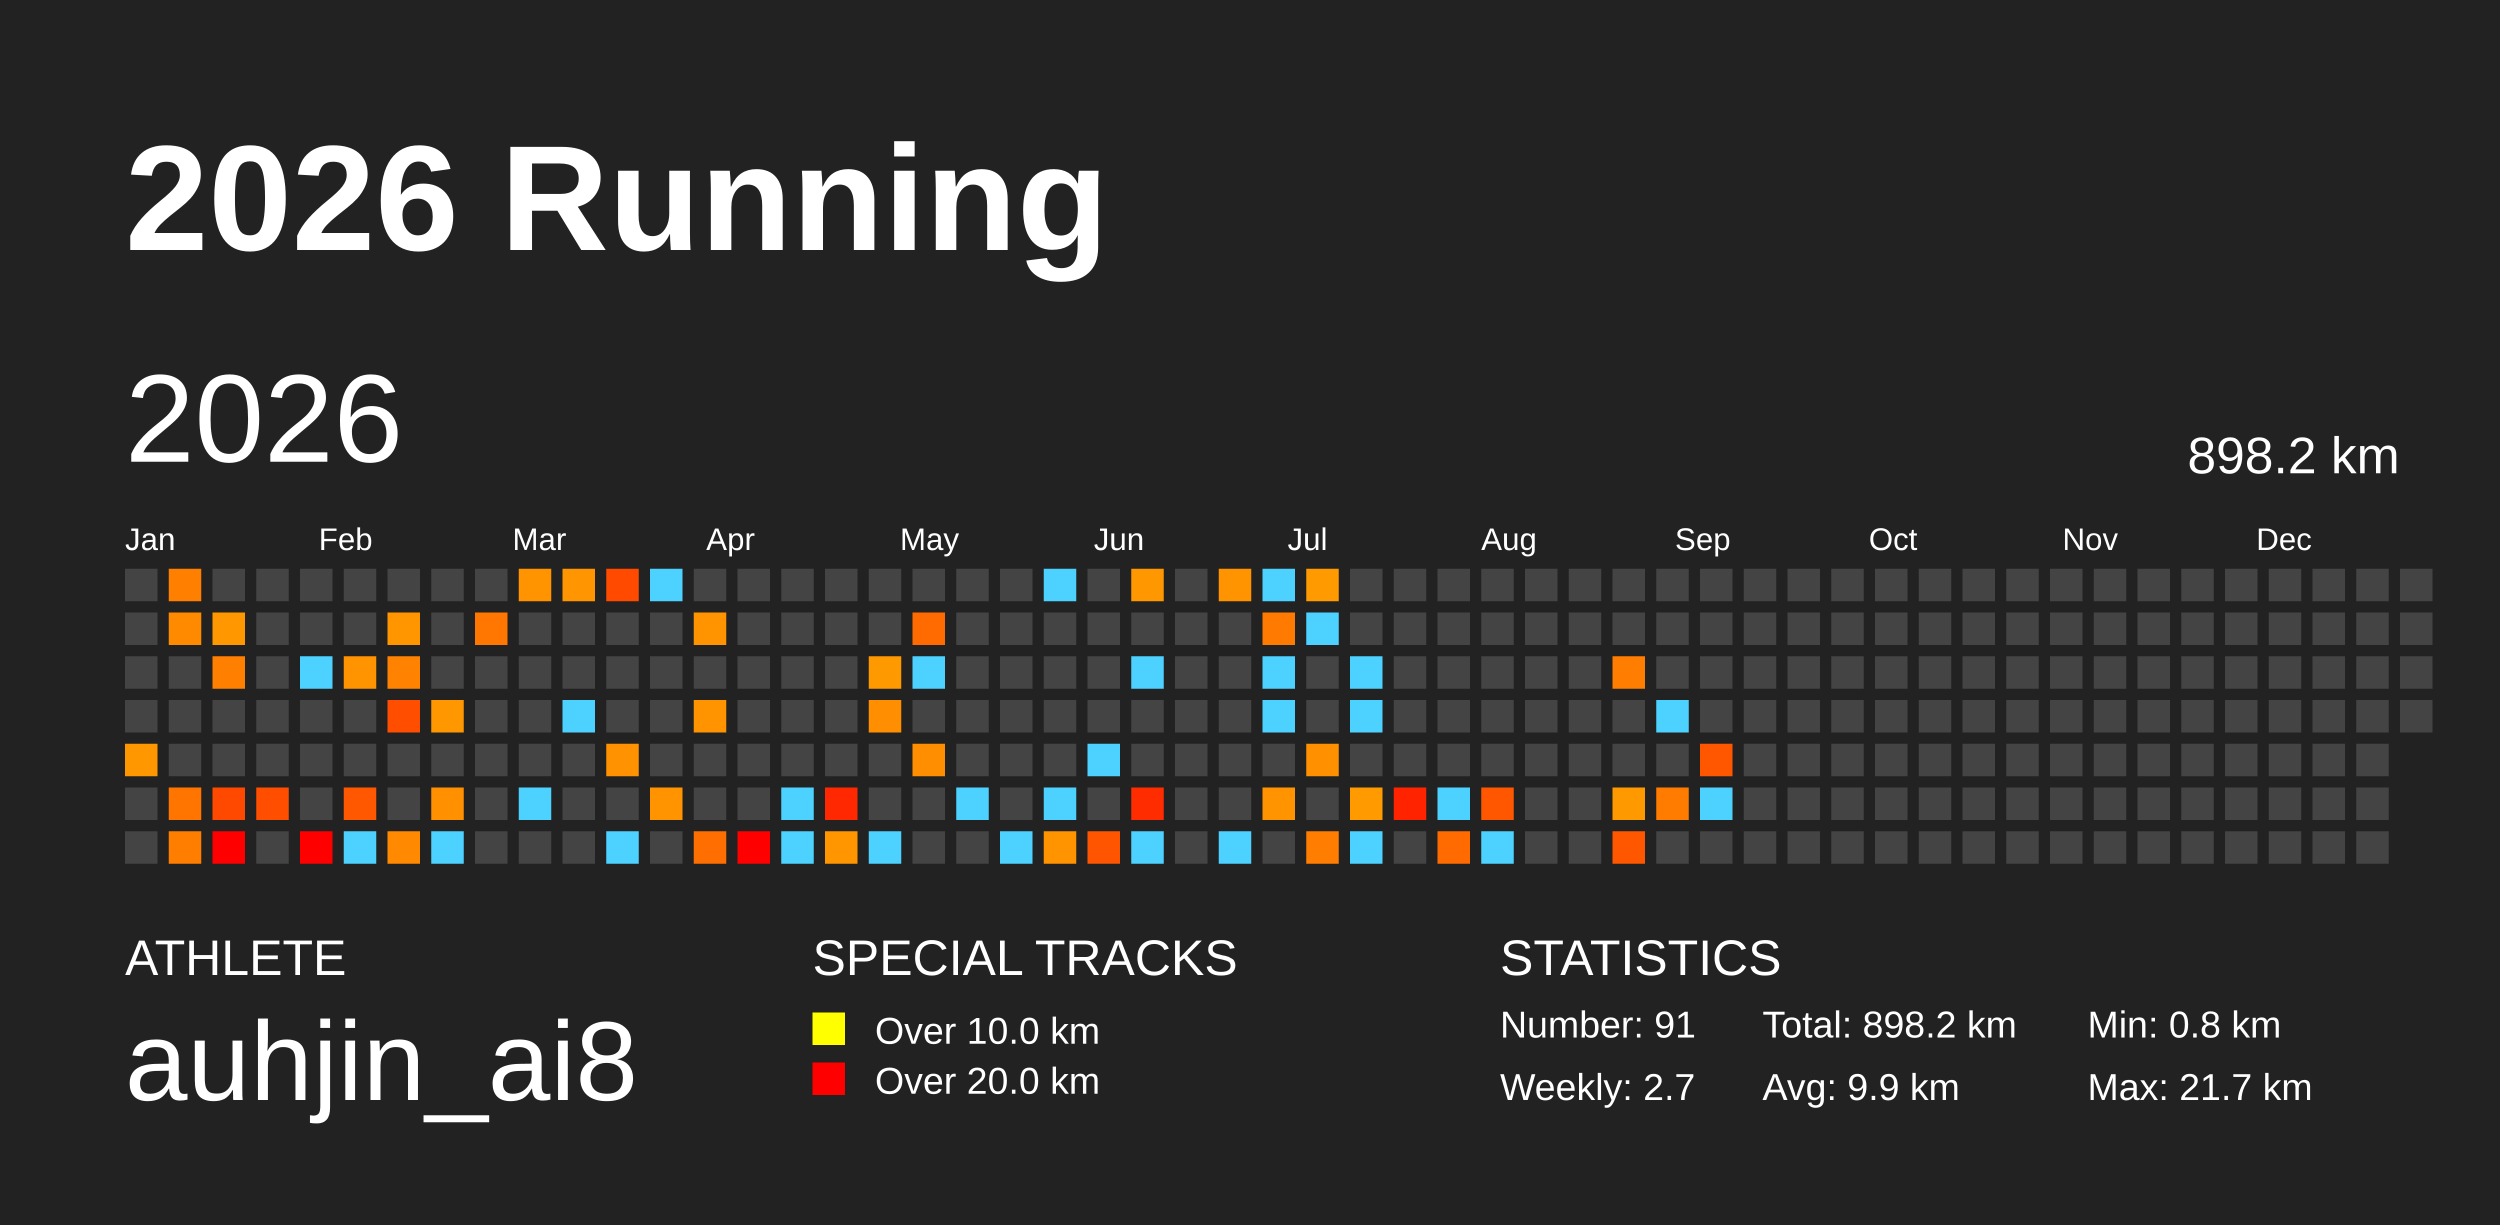
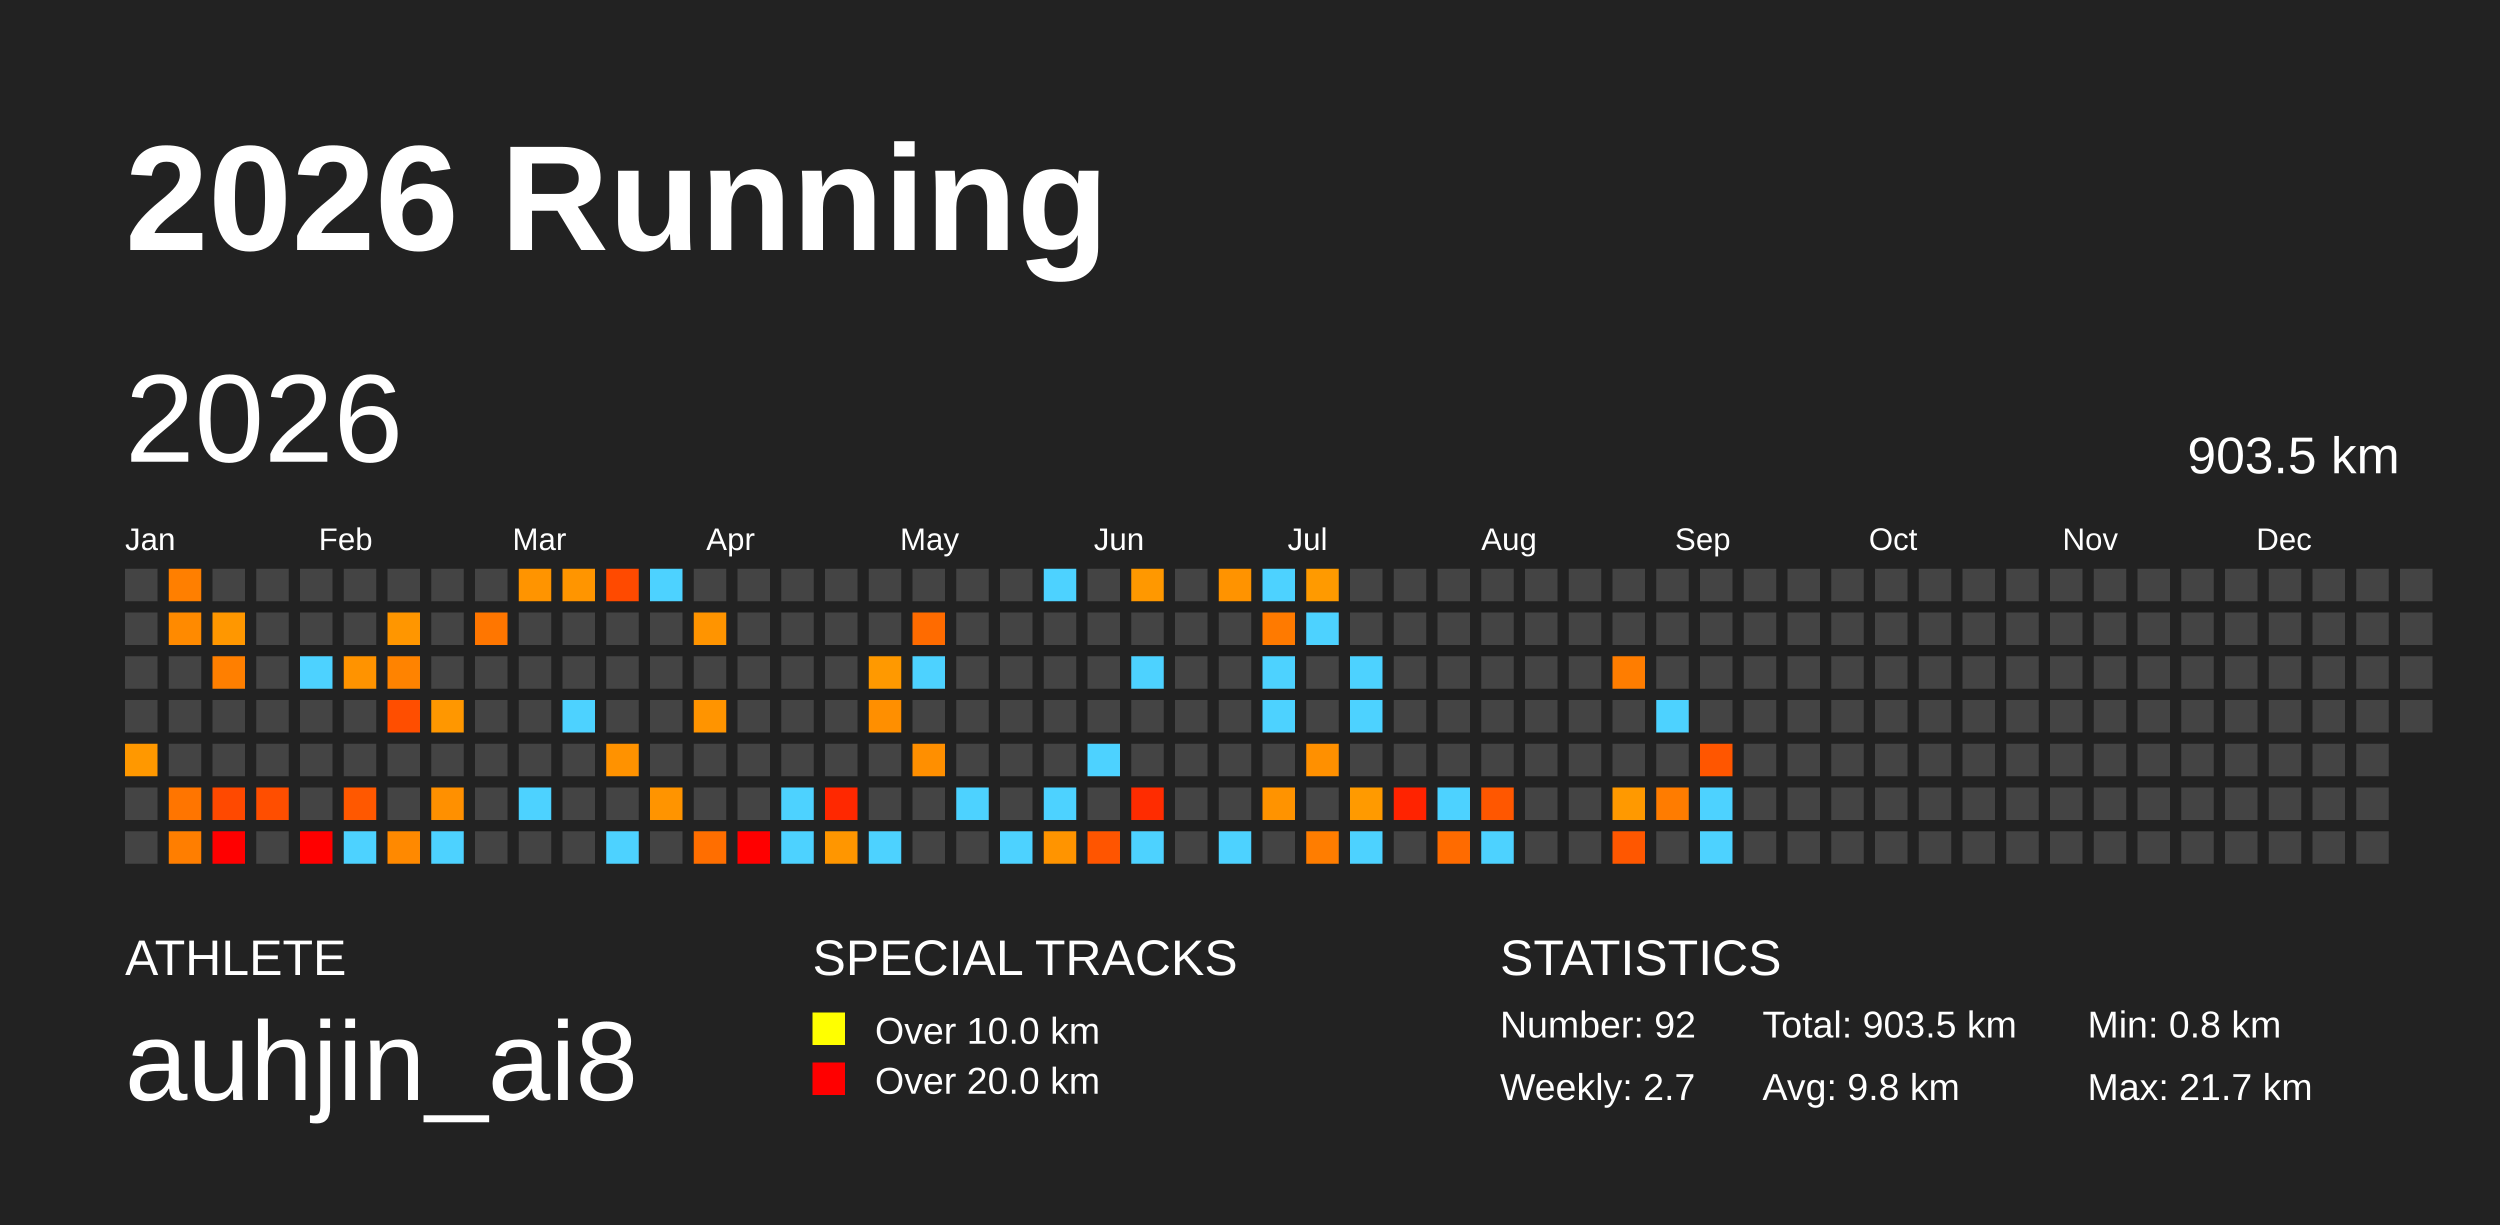
<svg xmlns="http://www.w3.org/2000/svg" baseProfile="full" height="98mm" version="1.1" viewBox="0,0,200,98" width="200mm">
  <defs />
  <rect fill="#222222" height="98" width="200" x="0" y="0" />
  <text fill="#FFFFFF" style="font-size:12px; font-family:Arial; font-weight:bold;" x="10" y="20">2026 Running</text>
  <text fill="#FFFFFF" style="font-size:4px; font-family:Arial" x="10" y="78">ATHLETE</text>
  <text fill="#FFFFFF" style="font-size:9px; font-family:Arial" x="10" y="88">auhjin_ai8</text>
  <text fill="#FFFFFF" style="font-size:4px; font-family:Arial" x="65" y="78">SPECIAL TRACKS</text>
  <rect fill="yellow" height="2.6" width="2.6" x="65" y="81" />
  <text fill="#FFFFFF" style="font-size:3px; font-family:Arial" x="70" y="83.5">Over 10.0 km</text>
  <rect fill="red" height="2.6" width="2.6" x="65" y="85" />
  <text fill="#FFFFFF" style="font-size:3px; font-family:Arial" x="70" y="87.5">Over 20.0 km</text>
  <text fill="#FFFFFF" style="font-size:4px; font-family:Arial" x="120" y="78">STATISTICS</text>
-   <text fill="#FFFFFF" style="font-size:3px; font-family:Arial" x="120" y="83">Number: 91</text>
+   <text fill="#FFFFFF" style="font-size:3px; font-family:Arial" x="120" y="83">Number: 92</text>
  <text fill="#FFFFFF" style="font-size:3px; font-family:Arial" x="120" y="88">Weekly: 2.7</text>
-   <text fill="#FFFFFF" style="font-size:3px; font-family:Arial" x="141" y="83">Total: 898.2 km</text>
-   <text fill="#FFFFFF" style="font-size:3px; font-family:Arial" x="141" y="88">Avg: 9.9 km</text>
+   <text fill="#FFFFFF" style="font-size:3px; font-family:Arial" x="141" y="83">Total: 903.5 km</text>
+   <text fill="#FFFFFF" style="font-size:3px; font-family:Arial" x="141" y="88">Avg: 9.8 km</text>
  <text fill="#FFFFFF" style="font-size:3px; font-family:Arial" x="167" y="83">Min: 0.8 km</text>
  <text fill="#FFFFFF" style="font-size:3px; font-family:Arial" x="167" y="88">Max: 21.7 km</text>
  <text dominant-baseline="hanging" fill="#FFFFFF" style="font-size:10.0px; font-family:Arial;" x="10" y="30">2026</text>
-   <text dominant-baseline="hanging" fill="#FFFFFF" style="font-size:4.125px; font-family:Arial;" x="175" y="35">898.2 km</text>
+   <text dominant-baseline="hanging" fill="#FFFFFF" style="font-size:4.125px; font-family:Arial;" x="175" y="35">903.5 km</text>
  <text fill="#FFFFFF" style="font-size:2.5px; font-family:Arial" x="10.0" y="44">Jan</text>
  <text fill="#FFFFFF" style="font-size:2.5px; font-family:Arial" x="25.5" y="44">Feb</text>
  <text fill="#FFFFFF" style="font-size:2.5px; font-family:Arial" x="41.0" y="44">Mar</text>
  <text fill="#FFFFFF" style="font-size:2.5px; font-family:Arial" x="56.5" y="44">Apr</text>
  <text fill="#FFFFFF" style="font-size:2.5px; font-family:Arial" x="72.0" y="44">May</text>
  <text fill="#FFFFFF" style="font-size:2.5px; font-family:Arial" x="87.5" y="44">Jun</text>
  <text fill="#FFFFFF" style="font-size:2.5px; font-family:Arial" x="103.0" y="44">Jul</text>
  <text fill="#FFFFFF" style="font-size:2.5px; font-family:Arial" x="118.5" y="44">Aug</text>
  <text fill="#FFFFFF" style="font-size:2.5px; font-family:Arial" x="134.0" y="44">Sep</text>
  <text fill="#FFFFFF" style="font-size:2.5px; font-family:Arial" x="149.5" y="44">Oct</text>
  <text fill="#FFFFFF" style="font-size:2.5px; font-family:Arial" x="165.0" y="44">Nov</text>
  <text fill="#FFFFFF" style="font-size:2.5px; font-family:Arial" x="180.5" y="44">Dec</text>
  <rect fill="#444444" height="2.6" width="2.6" x="10.0" y="45.5" />
  <rect fill="#444444" height="2.6" width="2.6" x="10.0" y="49.0" />
  <rect fill="#444444" height="2.6" width="2.6" x="10.0" y="52.5" />
  <rect fill="#444444" height="2.6" width="2.6" x="10.0" y="56.0" />
  <rect fill="#ff9800" height="2.6" width="2.6" x="10.0" y="59.5" />
  <rect fill="#444444" height="2.6" width="2.6" x="10.0" y="63.0" />
  <rect fill="#444444" height="2.6" width="2.6" x="10.0" y="66.5" />
  <rect fill="#ff7f00" height="2.6" width="2.6" x="13.5" y="45.5" />
  <rect fill="#ff8a00" height="2.6" width="2.6" x="13.5" y="49.0" />
  <rect fill="#444444" height="2.6" width="2.6" x="13.5" y="52.5" />
  <rect fill="#444444" height="2.6" width="2.6" x="13.5" y="56.0" />
  <rect fill="#444444" height="2.6" width="2.6" x="13.5" y="59.5" />
  <rect fill="#ff7500" height="2.6" width="2.6" x="13.5" y="63.0" />
  <rect fill="#ff7e00" height="2.6" width="2.6" x="13.5" y="66.5" />
  <rect fill="#444444" height="2.6" width="2.6" x="17.0" y="45.5" />
  <rect fill="#ff9700" height="2.6" width="2.6" x="17.0" y="49.0" />
  <rect fill="#ff7f00" height="2.6" width="2.6" x="17.0" y="52.5" />
  <rect fill="#444444" height="2.6" width="2.6" x="17.0" y="56.0" />
  <rect fill="#444444" height="2.6" width="2.6" x="17.0" y="59.5" />
  <rect fill="#ff4900" height="2.6" width="2.6" x="17.0" y="63.0" />
  <rect fill="red" height="2.6" width="2.6" x="17.0" y="66.5" />
  <rect fill="#444444" height="2.6" width="2.6" x="20.5" y="45.5" />
  <rect fill="#444444" height="2.6" width="2.6" x="20.5" y="49.0" />
  <rect fill="#444444" height="2.6" width="2.6" x="20.5" y="52.5" />
  <rect fill="#444444" height="2.6" width="2.6" x="20.5" y="56.0" />
  <rect fill="#444444" height="2.6" width="2.6" x="20.5" y="59.5" />
  <rect fill="#ff4e00" height="2.6" width="2.6" x="20.5" y="63.0" />
  <rect fill="#444444" height="2.6" width="2.6" x="20.5" y="66.5" />
  <rect fill="#444444" height="2.6" width="2.6" x="24.0" y="45.5" />
  <rect fill="#444444" height="2.6" width="2.6" x="24.0" y="49.0" />
  <rect fill="#4dd2ff" height="2.6" width="2.6" x="24.0" y="52.5" />
  <rect fill="#444444" height="2.6" width="2.6" x="24.0" y="56.0" />
  <rect fill="#444444" height="2.6" width="2.6" x="24.0" y="59.5" />
  <rect fill="#444444" height="2.6" width="2.6" x="24.0" y="63.0" />
  <rect fill="red" height="2.6" width="2.6" x="24.0" y="66.5" />
  <rect fill="#444444" height="2.6" width="2.6" x="27.5" y="45.5" />
  <rect fill="#444444" height="2.6" width="2.6" x="27.5" y="49.0" />
  <rect fill="#ff9300" height="2.6" width="2.6" x="27.5" y="52.5" />
  <rect fill="#444444" height="2.6" width="2.6" x="27.5" y="56.0" />
  <rect fill="#444444" height="2.6" width="2.6" x="27.5" y="59.5" />
  <rect fill="#ff5800" height="2.6" width="2.6" x="27.5" y="63.0" />
  <rect fill="#4dd2ff" height="2.6" width="2.6" x="27.5" y="66.5" />
  <rect fill="#444444" height="2.6" width="2.6" x="31.0" y="45.5" />
  <rect fill="#ff9600" height="2.6" width="2.6" x="31.0" y="49.0" />
  <rect fill="#ff8300" height="2.6" width="2.6" x="31.0" y="52.5" />
  <rect fill="#ff4e00" height="2.6" width="2.6" x="31.0" y="56.0" />
  <rect fill="#444444" height="2.6" width="2.6" x="31.0" y="59.5" />
  <rect fill="#444444" height="2.6" width="2.6" x="31.0" y="63.0" />
  <rect fill="#ff8900" height="2.6" width="2.6" x="31.0" y="66.5" />
  <rect fill="#444444" height="2.6" width="2.6" x="34.5" y="45.5" />
  <rect fill="#444444" height="2.6" width="2.6" x="34.5" y="49.0" />
  <rect fill="#444444" height="2.6" width="2.6" x="34.5" y="52.5" />
  <rect fill="#ff9700" height="2.6" width="2.6" x="34.5" y="56.0" />
  <rect fill="#444444" height="2.6" width="2.6" x="34.5" y="59.5" />
  <rect fill="#ff9000" height="2.6" width="2.6" x="34.5" y="63.0" />
  <rect fill="#4dd2ff" height="2.6" width="2.6" x="34.5" y="66.5" />
  <rect fill="#444444" height="2.6" width="2.6" x="38.0" y="45.5" />
  <rect fill="#ff7600" height="2.6" width="2.6" x="38.0" y="49.0" />
  <rect fill="#444444" height="2.6" width="2.6" x="38.0" y="52.5" />
  <rect fill="#444444" height="2.6" width="2.6" x="38.0" y="56.0" />
  <rect fill="#444444" height="2.6" width="2.6" x="38.0" y="59.5" />
  <rect fill="#444444" height="2.6" width="2.6" x="38.0" y="63.0" />
  <rect fill="#444444" height="2.6" width="2.6" x="38.0" y="66.5" />
  <rect fill="#ff9400" height="2.6" width="2.6" x="41.5" y="45.5" />
  <rect fill="#444444" height="2.6" width="2.6" x="41.5" y="49.0" />
  <rect fill="#444444" height="2.6" width="2.6" x="41.5" y="52.5" />
  <rect fill="#444444" height="2.6" width="2.6" x="41.5" y="56.0" />
  <rect fill="#444444" height="2.6" width="2.6" x="41.5" y="59.5" />
  <rect fill="#4dd2ff" height="2.6" width="2.6" x="41.5" y="63.0" />
  <rect fill="#444444" height="2.6" width="2.6" x="41.5" y="66.5" />
  <rect fill="#ff9500" height="2.6" width="2.6" x="45.0" y="45.5" />
  <rect fill="#444444" height="2.6" width="2.6" x="45.0" y="49.0" />
  <rect fill="#444444" height="2.6" width="2.6" x="45.0" y="52.5" />
  <rect fill="#4dd2ff" height="2.6" width="2.6" x="45.0" y="56.0" />
  <rect fill="#444444" height="2.6" width="2.6" x="45.0" y="59.5" />
  <rect fill="#444444" height="2.6" width="2.6" x="45.0" y="63.0" />
  <rect fill="#444444" height="2.6" width="2.6" x="45.0" y="66.5" />
  <rect fill="#ff4a00" height="2.6" width="2.6" x="48.5" y="45.5" />
  <rect fill="#444444" height="2.6" width="2.6" x="48.5" y="49.0" />
  <rect fill="#444444" height="2.6" width="2.6" x="48.5" y="52.5" />
  <rect fill="#444444" height="2.6" width="2.6" x="48.5" y="56.0" />
  <rect fill="#ff9200" height="2.6" width="2.6" x="48.5" y="59.5" />
  <rect fill="#444444" height="2.6" width="2.6" x="48.5" y="63.0" />
  <rect fill="#4dd2ff" height="2.6" width="2.6" x="48.5" y="66.5" />
  <rect fill="#4dd2ff" height="2.6" width="2.6" x="52.0" y="45.5" />
  <rect fill="#444444" height="2.6" width="2.6" x="52.0" y="49.0" />
  <rect fill="#444444" height="2.6" width="2.6" x="52.0" y="52.5" />
  <rect fill="#444444" height="2.6" width="2.6" x="52.0" y="56.0" />
  <rect fill="#444444" height="2.6" width="2.6" x="52.0" y="59.5" />
  <rect fill="#ff9400" height="2.6" width="2.6" x="52.0" y="63.0" />
  <rect fill="#444444" height="2.6" width="2.6" x="52.0" y="66.5" />
  <rect fill="#444444" height="2.6" width="2.6" x="55.5" y="45.5" />
  <rect fill="#ff9400" height="2.6" width="2.6" x="55.5" y="49.0" />
  <rect fill="#444444" height="2.6" width="2.6" x="55.5" y="52.5" />
  <rect fill="#ff9400" height="2.6" width="2.6" x="55.5" y="56.0" />
  <rect fill="#444444" height="2.6" width="2.6" x="55.5" y="59.5" />
  <rect fill="#444444" height="2.6" width="2.6" x="55.5" y="63.0" />
  <rect fill="#ff6e00" height="2.6" width="2.6" x="55.5" y="66.5" />
  <rect fill="#444444" height="2.6" width="2.6" x="59.0" y="45.5" />
  <rect fill="#444444" height="2.6" width="2.6" x="59.0" y="49.0" />
  <rect fill="#444444" height="2.6" width="2.6" x="59.0" y="52.5" />
  <rect fill="#444444" height="2.6" width="2.6" x="59.0" y="56.0" />
  <rect fill="#444444" height="2.6" width="2.6" x="59.0" y="59.5" />
  <rect fill="#444444" height="2.6" width="2.6" x="59.0" y="63.0" />
  <rect fill="red" height="2.6" width="2.6" x="59.0" y="66.5" />
  <rect fill="#444444" height="2.6" width="2.6" x="62.5" y="45.5" />
  <rect fill="#444444" height="2.6" width="2.6" x="62.5" y="49.0" />
  <rect fill="#444444" height="2.6" width="2.6" x="62.5" y="52.5" />
  <rect fill="#444444" height="2.6" width="2.6" x="62.5" y="56.0" />
  <rect fill="#444444" height="2.6" width="2.6" x="62.5" y="59.5" />
  <rect fill="#4dd2ff" height="2.6" width="2.6" x="62.5" y="63.0" />
  <rect fill="#4dd2ff" height="2.6" width="2.6" x="62.5" y="66.5" />
  <rect fill="#444444" height="2.6" width="2.6" x="66.0" y="45.5" />
  <rect fill="#444444" height="2.6" width="2.6" x="66.0" y="49.0" />
  <rect fill="#444444" height="2.6" width="2.6" x="66.0" y="52.5" />
  <rect fill="#444444" height="2.6" width="2.6" x="66.0" y="56.0" />
  <rect fill="#444444" height="2.6" width="2.6" x="66.0" y="59.5" />
  <rect fill="#ff2800" height="2.6" width="2.6" x="66.0" y="63.0" />
  <rect fill="#ff9600" height="2.6" width="2.6" x="66.0" y="66.5" />
  <rect fill="#444444" height="2.6" width="2.6" x="69.5" y="45.5" />
  <rect fill="#444444" height="2.6" width="2.6" x="69.5" y="49.0" />
  <rect fill="#ff9900" height="2.6" width="2.6" x="69.5" y="52.5" />
  <rect fill="#ff8f00" height="2.6" width="2.6" x="69.5" y="56.0" />
  <rect fill="#444444" height="2.6" width="2.6" x="69.5" y="59.5" />
  <rect fill="#444444" height="2.6" width="2.6" x="69.5" y="63.0" />
  <rect fill="#4dd2ff" height="2.6" width="2.6" x="69.5" y="66.5" />
  <rect fill="#444444" height="2.6" width="2.6" x="73.0" y="45.5" />
  <rect fill="#ff6b00" height="2.6" width="2.6" x="73.0" y="49.0" />
  <rect fill="#4dd2ff" height="2.6" width="2.6" x="73.0" y="52.5" />
  <rect fill="#444444" height="2.6" width="2.6" x="73.0" y="56.0" />
  <rect fill="#ff8f00" height="2.6" width="2.6" x="73.0" y="59.5" />
  <rect fill="#444444" height="2.6" width="2.6" x="73.0" y="63.0" />
  <rect fill="#444444" height="2.6" width="2.6" x="73.0" y="66.5" />
  <rect fill="#444444" height="2.6" width="2.6" x="76.5" y="45.5" />
  <rect fill="#444444" height="2.6" width="2.6" x="76.5" y="49.0" />
  <rect fill="#444444" height="2.6" width="2.6" x="76.5" y="52.5" />
  <rect fill="#444444" height="2.6" width="2.6" x="76.5" y="56.0" />
  <rect fill="#444444" height="2.6" width="2.6" x="76.5" y="59.5" />
  <rect fill="#4dd2ff" height="2.6" width="2.6" x="76.5" y="63.0" />
  <rect fill="#444444" height="2.6" width="2.6" x="76.5" y="66.5" />
  <rect fill="#444444" height="2.6" width="2.6" x="80.0" y="45.5" />
  <rect fill="#444444" height="2.6" width="2.6" x="80.0" y="49.0" />
  <rect fill="#444444" height="2.6" width="2.6" x="80.0" y="52.5" />
  <rect fill="#444444" height="2.6" width="2.6" x="80.0" y="56.0" />
  <rect fill="#444444" height="2.6" width="2.6" x="80.0" y="59.5" />
  <rect fill="#444444" height="2.6" width="2.6" x="80.0" y="63.0" />
  <rect fill="#4dd2ff" height="2.6" width="2.6" x="80.0" y="66.5" />
  <rect fill="#4dd2ff" height="2.6" width="2.6" x="83.5" y="45.5" />
  <rect fill="#444444" height="2.6" width="2.6" x="83.5" y="49.0" />
  <rect fill="#444444" height="2.6" width="2.6" x="83.5" y="52.5" />
  <rect fill="#444444" height="2.6" width="2.6" x="83.5" y="56.0" />
  <rect fill="#444444" height="2.6" width="2.6" x="83.5" y="59.5" />
  <rect fill="#4dd2ff" height="2.6" width="2.6" x="83.5" y="63.0" />
  <rect fill="#ff9400" height="2.6" width="2.6" x="83.5" y="66.5" />
  <rect fill="#444444" height="2.6" width="2.6" x="87.0" y="45.5" />
  <rect fill="#444444" height="2.6" width="2.6" x="87.0" y="49.0" />
  <rect fill="#444444" height="2.6" width="2.6" x="87.0" y="52.5" />
  <rect fill="#444444" height="2.6" width="2.6" x="87.0" y="56.0" />
  <rect fill="#4dd2ff" height="2.6" width="2.6" x="87.0" y="59.5" />
  <rect fill="#444444" height="2.6" width="2.6" x="87.0" y="63.0" />
  <rect fill="#ff5500" height="2.6" width="2.6" x="87.0" y="66.5" />
  <rect fill="#ff9800" height="2.6" width="2.6" x="90.5" y="45.5" />
  <rect fill="#444444" height="2.6" width="2.6" x="90.5" y="49.0" />
  <rect fill="#4dd2ff" height="2.6" width="2.6" x="90.5" y="52.5" />
  <rect fill="#444444" height="2.6" width="2.6" x="90.5" y="56.0" />
  <rect fill="#444444" height="2.6" width="2.6" x="90.5" y="59.5" />
  <rect fill="#ff2c00" height="2.6" width="2.6" x="90.5" y="63.0" />
  <rect fill="#4dd2ff" height="2.6" width="2.6" x="90.5" y="66.5" />
  <rect fill="#444444" height="2.6" width="2.6" x="94.0" y="45.5" />
  <rect fill="#444444" height="2.6" width="2.6" x="94.0" y="49.0" />
  <rect fill="#444444" height="2.6" width="2.6" x="94.0" y="52.5" />
  <rect fill="#444444" height="2.6" width="2.6" x="94.0" y="56.0" />
  <rect fill="#444444" height="2.6" width="2.6" x="94.0" y="59.5" />
  <rect fill="#444444" height="2.6" width="2.6" x="94.0" y="63.0" />
  <rect fill="#444444" height="2.6" width="2.6" x="94.0" y="66.5" />
  <rect fill="#ff9300" height="2.6" width="2.6" x="97.5" y="45.5" />
  <rect fill="#444444" height="2.6" width="2.6" x="97.5" y="49.0" />
  <rect fill="#444444" height="2.6" width="2.6" x="97.5" y="52.5" />
  <rect fill="#444444" height="2.6" width="2.6" x="97.5" y="56.0" />
  <rect fill="#444444" height="2.6" width="2.6" x="97.5" y="59.5" />
  <rect fill="#444444" height="2.6" width="2.6" x="97.5" y="63.0" />
  <rect fill="#4dd2ff" height="2.6" width="2.6" x="97.5" y="66.5" />
  <rect fill="#4dd2ff" height="2.6" width="2.6" x="101.0" y="45.5" />
  <rect fill="#ff7a00" height="2.6" width="2.6" x="101.0" y="49.0" />
  <rect fill="#4dd2ff" height="2.6" width="2.6" x="101.0" y="52.5" />
  <rect fill="#4dd2ff" height="2.6" width="2.6" x="101.0" y="56.0" />
  <rect fill="#444444" height="2.6" width="2.6" x="101.0" y="59.5" />
  <rect fill="#ff9300" height="2.6" width="2.6" x="101.0" y="63.0" />
  <rect fill="#444444" height="2.6" width="2.6" x="101.0" y="66.5" />
  <rect fill="#ff9a00" height="2.6" width="2.6" x="104.5" y="45.5" />
  <rect fill="#4dd2ff" height="2.6" width="2.6" x="104.5" y="49.0" />
  <rect fill="#444444" height="2.6" width="2.6" x="104.5" y="52.5" />
  <rect fill="#444444" height="2.6" width="2.6" x="104.5" y="56.0" />
  <rect fill="#ff9000" height="2.6" width="2.6" x="104.5" y="59.5" />
  <rect fill="#444444" height="2.6" width="2.6" x="104.5" y="63.0" />
  <rect fill="#ff7d00" height="2.6" width="2.6" x="104.5" y="66.5" />
  <rect fill="#444444" height="2.6" width="2.6" x="108.0" y="45.5" />
  <rect fill="#444444" height="2.6" width="2.6" x="108.0" y="49.0" />
  <rect fill="#4dd2ff" height="2.6" width="2.6" x="108.0" y="52.5" />
  <rect fill="#4dd2ff" height="2.6" width="2.6" x="108.0" y="56.0" />
  <rect fill="#444444" height="2.6" width="2.6" x="108.0" y="59.5" />
  <rect fill="#ff9a00" height="2.6" width="2.6" x="108.0" y="63.0" />
  <rect fill="#4dd2ff" height="2.6" width="2.6" x="108.0" y="66.5" />
  <rect fill="#444444" height="2.6" width="2.6" x="111.5" y="45.5" />
  <rect fill="#444444" height="2.6" width="2.6" x="111.5" y="49.0" />
  <rect fill="#444444" height="2.6" width="2.6" x="111.5" y="52.5" />
  <rect fill="#444444" height="2.6" width="2.6" x="111.5" y="56.0" />
  <rect fill="#444444" height="2.6" width="2.6" x="111.5" y="59.5" />
  <rect fill="#ff2300" height="2.6" width="2.6" x="111.5" y="63.0" />
  <rect fill="#444444" height="2.6" width="2.6" x="111.5" y="66.5" />
  <rect fill="#444444" height="2.6" width="2.6" x="115.0" y="45.5" />
  <rect fill="#444444" height="2.6" width="2.6" x="115.0" y="49.0" />
  <rect fill="#444444" height="2.6" width="2.6" x="115.0" y="52.5" />
  <rect fill="#444444" height="2.6" width="2.6" x="115.0" y="56.0" />
  <rect fill="#444444" height="2.6" width="2.6" x="115.0" y="59.5" />
  <rect fill="#4dd2ff" height="2.6" width="2.6" x="115.0" y="63.0" />
  <rect fill="#ff6b00" height="2.6" width="2.6" x="115.0" y="66.5" />
  <rect fill="#444444" height="2.6" width="2.6" x="118.5" y="45.5" />
  <rect fill="#444444" height="2.6" width="2.6" x="118.5" y="49.0" />
  <rect fill="#444444" height="2.6" width="2.6" x="118.5" y="52.5" />
  <rect fill="#444444" height="2.6" width="2.6" x="118.5" y="56.0" />
  <rect fill="#444444" height="2.6" width="2.6" x="118.5" y="59.5" />
  <rect fill="#ff5700" height="2.6" width="2.6" x="118.5" y="63.0" />
  <rect fill="#4dd2ff" height="2.6" width="2.6" x="118.5" y="66.5" />
  <rect fill="#444444" height="2.6" width="2.6" x="122.0" y="45.5" />
  <rect fill="#444444" height="2.6" width="2.6" x="122.0" y="49.0" />
  <rect fill="#444444" height="2.6" width="2.6" x="122.0" y="52.5" />
  <rect fill="#444444" height="2.6" width="2.6" x="122.0" y="56.0" />
  <rect fill="#444444" height="2.6" width="2.6" x="122.0" y="59.5" />
  <rect fill="#444444" height="2.6" width="2.6" x="122.0" y="63.0" />
  <rect fill="#444444" height="2.6" width="2.6" x="122.0" y="66.5" />
  <rect fill="#444444" height="2.6" width="2.6" x="125.5" y="45.5" />
  <rect fill="#444444" height="2.6" width="2.6" x="125.5" y="49.0" />
  <rect fill="#444444" height="2.6" width="2.6" x="125.5" y="52.5" />
  <rect fill="#444444" height="2.6" width="2.6" x="125.5" y="56.0" />
  <rect fill="#444444" height="2.6" width="2.6" x="125.5" y="59.5" />
  <rect fill="#444444" height="2.6" width="2.6" x="125.5" y="63.0" />
  <rect fill="#444444" height="2.6" width="2.6" x="125.5" y="66.5" />
  <rect fill="#444444" height="2.6" width="2.6" x="129.0" y="45.5" />
  <rect fill="#444444" height="2.6" width="2.6" x="129.0" y="49.0" />
  <rect fill="#ff7d00" height="2.6" width="2.6" x="129.0" y="52.5" />
  <rect fill="#444444" height="2.6" width="2.6" x="129.0" y="56.0" />
  <rect fill="#444444" height="2.6" width="2.6" x="129.0" y="59.5" />
  <rect fill="#ff9900" height="2.6" width="2.6" x="129.0" y="63.0" />
  <rect fill="#ff5700" height="2.6" width="2.6" x="129.0" y="66.5" />
  <rect fill="#444444" height="2.6" width="2.6" x="132.5" y="45.5" />
  <rect fill="#444444" height="2.6" width="2.6" x="132.5" y="49.0" />
  <rect fill="#444444" height="2.6" width="2.6" x="132.5" y="52.5" />
  <rect fill="#4dd2ff" height="2.6" width="2.6" x="132.5" y="56.0" />
  <rect fill="#444444" height="2.6" width="2.6" x="132.5" y="59.5" />
  <rect fill="#ff7c00" height="2.6" width="2.6" x="132.5" y="63.0" />
  <rect fill="#444444" height="2.6" width="2.6" x="132.5" y="66.5" />
  <rect fill="#444444" height="2.6" width="2.6" x="136.0" y="45.5" />
  <rect fill="#444444" height="2.6" width="2.6" x="136.0" y="49.0" />
  <rect fill="#444444" height="2.6" width="2.6" x="136.0" y="52.5" />
  <rect fill="#444444" height="2.6" width="2.6" x="136.0" y="56.0" />
  <rect fill="#ff5600" height="2.6" width="2.6" x="136.0" y="59.5" />
  <rect fill="#4dd2ff" height="2.6" width="2.6" x="136.0" y="63.0" />
-   <rect fill="#444444" height="2.6" width="2.6" x="136.0" y="66.5" />
+   <rect fill="#4dd2ff" height="2.6" width="2.6" x="136.0" y="66.5" />
  <rect fill="#444444" height="2.6" width="2.6" x="139.5" y="45.5" />
  <rect fill="#444444" height="2.6" width="2.6" x="139.5" y="49.0" />
  <rect fill="#444444" height="2.6" width="2.6" x="139.5" y="52.5" />
  <rect fill="#444444" height="2.6" width="2.6" x="139.5" y="56.0" />
  <rect fill="#444444" height="2.6" width="2.6" x="139.5" y="59.5" />
  <rect fill="#444444" height="2.6" width="2.6" x="139.5" y="63.0" />
  <rect fill="#444444" height="2.6" width="2.6" x="139.5" y="66.5" />
  <rect fill="#444444" height="2.6" width="2.6" x="143.0" y="45.5" />
  <rect fill="#444444" height="2.6" width="2.6" x="143.0" y="49.0" />
  <rect fill="#444444" height="2.6" width="2.6" x="143.0" y="52.5" />
  <rect fill="#444444" height="2.6" width="2.6" x="143.0" y="56.0" />
  <rect fill="#444444" height="2.6" width="2.6" x="143.0" y="59.5" />
  <rect fill="#444444" height="2.6" width="2.6" x="143.0" y="63.0" />
  <rect fill="#444444" height="2.6" width="2.6" x="143.0" y="66.5" />
  <rect fill="#444444" height="2.6" width="2.6" x="146.5" y="45.5" />
  <rect fill="#444444" height="2.6" width="2.6" x="146.5" y="49.0" />
  <rect fill="#444444" height="2.6" width="2.6" x="146.5" y="52.5" />
  <rect fill="#444444" height="2.6" width="2.6" x="146.5" y="56.0" />
  <rect fill="#444444" height="2.6" width="2.6" x="146.5" y="59.5" />
  <rect fill="#444444" height="2.6" width="2.6" x="146.5" y="63.0" />
  <rect fill="#444444" height="2.6" width="2.6" x="146.5" y="66.5" />
  <rect fill="#444444" height="2.6" width="2.6" x="150.0" y="45.5" />
  <rect fill="#444444" height="2.6" width="2.6" x="150.0" y="49.0" />
  <rect fill="#444444" height="2.6" width="2.6" x="150.0" y="52.5" />
  <rect fill="#444444" height="2.6" width="2.6" x="150.0" y="56.0" />
  <rect fill="#444444" height="2.6" width="2.6" x="150.0" y="59.5" />
  <rect fill="#444444" height="2.6" width="2.6" x="150.0" y="63.0" />
  <rect fill="#444444" height="2.6" width="2.6" x="150.0" y="66.5" />
  <rect fill="#444444" height="2.6" width="2.6" x="153.5" y="45.5" />
  <rect fill="#444444" height="2.6" width="2.6" x="153.5" y="49.0" />
  <rect fill="#444444" height="2.6" width="2.6" x="153.5" y="52.5" />
  <rect fill="#444444" height="2.6" width="2.6" x="153.5" y="56.0" />
  <rect fill="#444444" height="2.6" width="2.6" x="153.5" y="59.5" />
  <rect fill="#444444" height="2.6" width="2.6" x="153.5" y="63.0" />
  <rect fill="#444444" height="2.6" width="2.6" x="153.5" y="66.5" />
  <rect fill="#444444" height="2.6" width="2.6" x="157.0" y="45.5" />
  <rect fill="#444444" height="2.6" width="2.6" x="157.0" y="49.0" />
  <rect fill="#444444" height="2.6" width="2.6" x="157.0" y="52.5" />
  <rect fill="#444444" height="2.6" width="2.6" x="157.0" y="56.0" />
  <rect fill="#444444" height="2.6" width="2.6" x="157.0" y="59.5" />
  <rect fill="#444444" height="2.6" width="2.6" x="157.0" y="63.0" />
  <rect fill="#444444" height="2.6" width="2.6" x="157.0" y="66.5" />
  <rect fill="#444444" height="2.6" width="2.6" x="160.5" y="45.5" />
  <rect fill="#444444" height="2.6" width="2.6" x="160.5" y="49.0" />
  <rect fill="#444444" height="2.6" width="2.6" x="160.5" y="52.5" />
  <rect fill="#444444" height="2.6" width="2.6" x="160.5" y="56.0" />
  <rect fill="#444444" height="2.6" width="2.6" x="160.5" y="59.5" />
  <rect fill="#444444" height="2.6" width="2.6" x="160.5" y="63.0" />
  <rect fill="#444444" height="2.6" width="2.6" x="160.5" y="66.5" />
  <rect fill="#444444" height="2.6" width="2.6" x="164.0" y="45.5" />
  <rect fill="#444444" height="2.6" width="2.6" x="164.0" y="49.0" />
  <rect fill="#444444" height="2.6" width="2.6" x="164.0" y="52.5" />
  <rect fill="#444444" height="2.6" width="2.6" x="164.0" y="56.0" />
  <rect fill="#444444" height="2.6" width="2.6" x="164.0" y="59.5" />
  <rect fill="#444444" height="2.6" width="2.6" x="164.0" y="63.0" />
  <rect fill="#444444" height="2.6" width="2.6" x="164.0" y="66.5" />
  <rect fill="#444444" height="2.6" width="2.6" x="167.5" y="45.5" />
  <rect fill="#444444" height="2.6" width="2.6" x="167.5" y="49.0" />
  <rect fill="#444444" height="2.6" width="2.6" x="167.5" y="52.5" />
  <rect fill="#444444" height="2.6" width="2.6" x="167.5" y="56.0" />
  <rect fill="#444444" height="2.6" width="2.6" x="167.5" y="59.5" />
  <rect fill="#444444" height="2.6" width="2.6" x="167.5" y="63.0" />
  <rect fill="#444444" height="2.6" width="2.6" x="167.5" y="66.5" />
  <rect fill="#444444" height="2.6" width="2.6" x="171.0" y="45.5" />
  <rect fill="#444444" height="2.6" width="2.6" x="171.0" y="49.0" />
  <rect fill="#444444" height="2.6" width="2.6" x="171.0" y="52.5" />
  <rect fill="#444444" height="2.6" width="2.6" x="171.0" y="56.0" />
  <rect fill="#444444" height="2.6" width="2.6" x="171.0" y="59.5" />
  <rect fill="#444444" height="2.6" width="2.6" x="171.0" y="63.0" />
  <rect fill="#444444" height="2.6" width="2.6" x="171.0" y="66.5" />
  <rect fill="#444444" height="2.6" width="2.6" x="174.5" y="45.5" />
  <rect fill="#444444" height="2.6" width="2.6" x="174.5" y="49.0" />
  <rect fill="#444444" height="2.6" width="2.6" x="174.5" y="52.5" />
  <rect fill="#444444" height="2.6" width="2.6" x="174.5" y="56.0" />
  <rect fill="#444444" height="2.6" width="2.6" x="174.5" y="59.5" />
  <rect fill="#444444" height="2.6" width="2.6" x="174.5" y="63.0" />
  <rect fill="#444444" height="2.6" width="2.6" x="174.5" y="66.5" />
  <rect fill="#444444" height="2.6" width="2.6" x="178.0" y="45.5" />
  <rect fill="#444444" height="2.6" width="2.6" x="178.0" y="49.0" />
  <rect fill="#444444" height="2.6" width="2.6" x="178.0" y="52.5" />
  <rect fill="#444444" height="2.6" width="2.6" x="178.0" y="56.0" />
  <rect fill="#444444" height="2.6" width="2.6" x="178.0" y="59.5" />
  <rect fill="#444444" height="2.6" width="2.6" x="178.0" y="63.0" />
  <rect fill="#444444" height="2.6" width="2.6" x="178.0" y="66.5" />
  <rect fill="#444444" height="2.6" width="2.6" x="181.5" y="45.5" />
  <rect fill="#444444" height="2.6" width="2.6" x="181.5" y="49.0" />
  <rect fill="#444444" height="2.6" width="2.6" x="181.5" y="52.5" />
  <rect fill="#444444" height="2.6" width="2.6" x="181.5" y="56.0" />
  <rect fill="#444444" height="2.6" width="2.6" x="181.5" y="59.5" />
  <rect fill="#444444" height="2.6" width="2.6" x="181.5" y="63.0" />
  <rect fill="#444444" height="2.6" width="2.6" x="181.5" y="66.5" />
  <rect fill="#444444" height="2.6" width="2.6" x="185.0" y="45.5" />
  <rect fill="#444444" height="2.6" width="2.6" x="185.0" y="49.0" />
  <rect fill="#444444" height="2.6" width="2.6" x="185.0" y="52.5" />
  <rect fill="#444444" height="2.6" width="2.6" x="185.0" y="56.0" />
  <rect fill="#444444" height="2.6" width="2.6" x="185.0" y="59.5" />
  <rect fill="#444444" height="2.6" width="2.6" x="185.0" y="63.0" />
  <rect fill="#444444" height="2.6" width="2.6" x="185.0" y="66.5" />
  <rect fill="#444444" height="2.6" width="2.6" x="188.5" y="45.5" />
  <rect fill="#444444" height="2.6" width="2.6" x="188.5" y="49.0" />
  <rect fill="#444444" height="2.6" width="2.6" x="188.5" y="52.5" />
  <rect fill="#444444" height="2.6" width="2.6" x="188.5" y="56.0" />
  <rect fill="#444444" height="2.6" width="2.6" x="188.5" y="59.5" />
  <rect fill="#444444" height="2.6" width="2.6" x="188.5" y="63.0" />
  <rect fill="#444444" height="2.6" width="2.6" x="188.5" y="66.5" />
  <rect fill="#444444" height="2.6" width="2.6" x="192.0" y="45.5" />
  <rect fill="#444444" height="2.6" width="2.6" x="192.0" y="49.0" />
  <rect fill="#444444" height="2.6" width="2.6" x="192.0" y="52.5" />
  <rect fill="#444444" height="2.6" width="2.6" x="192.0" y="56.0" />
</svg>
